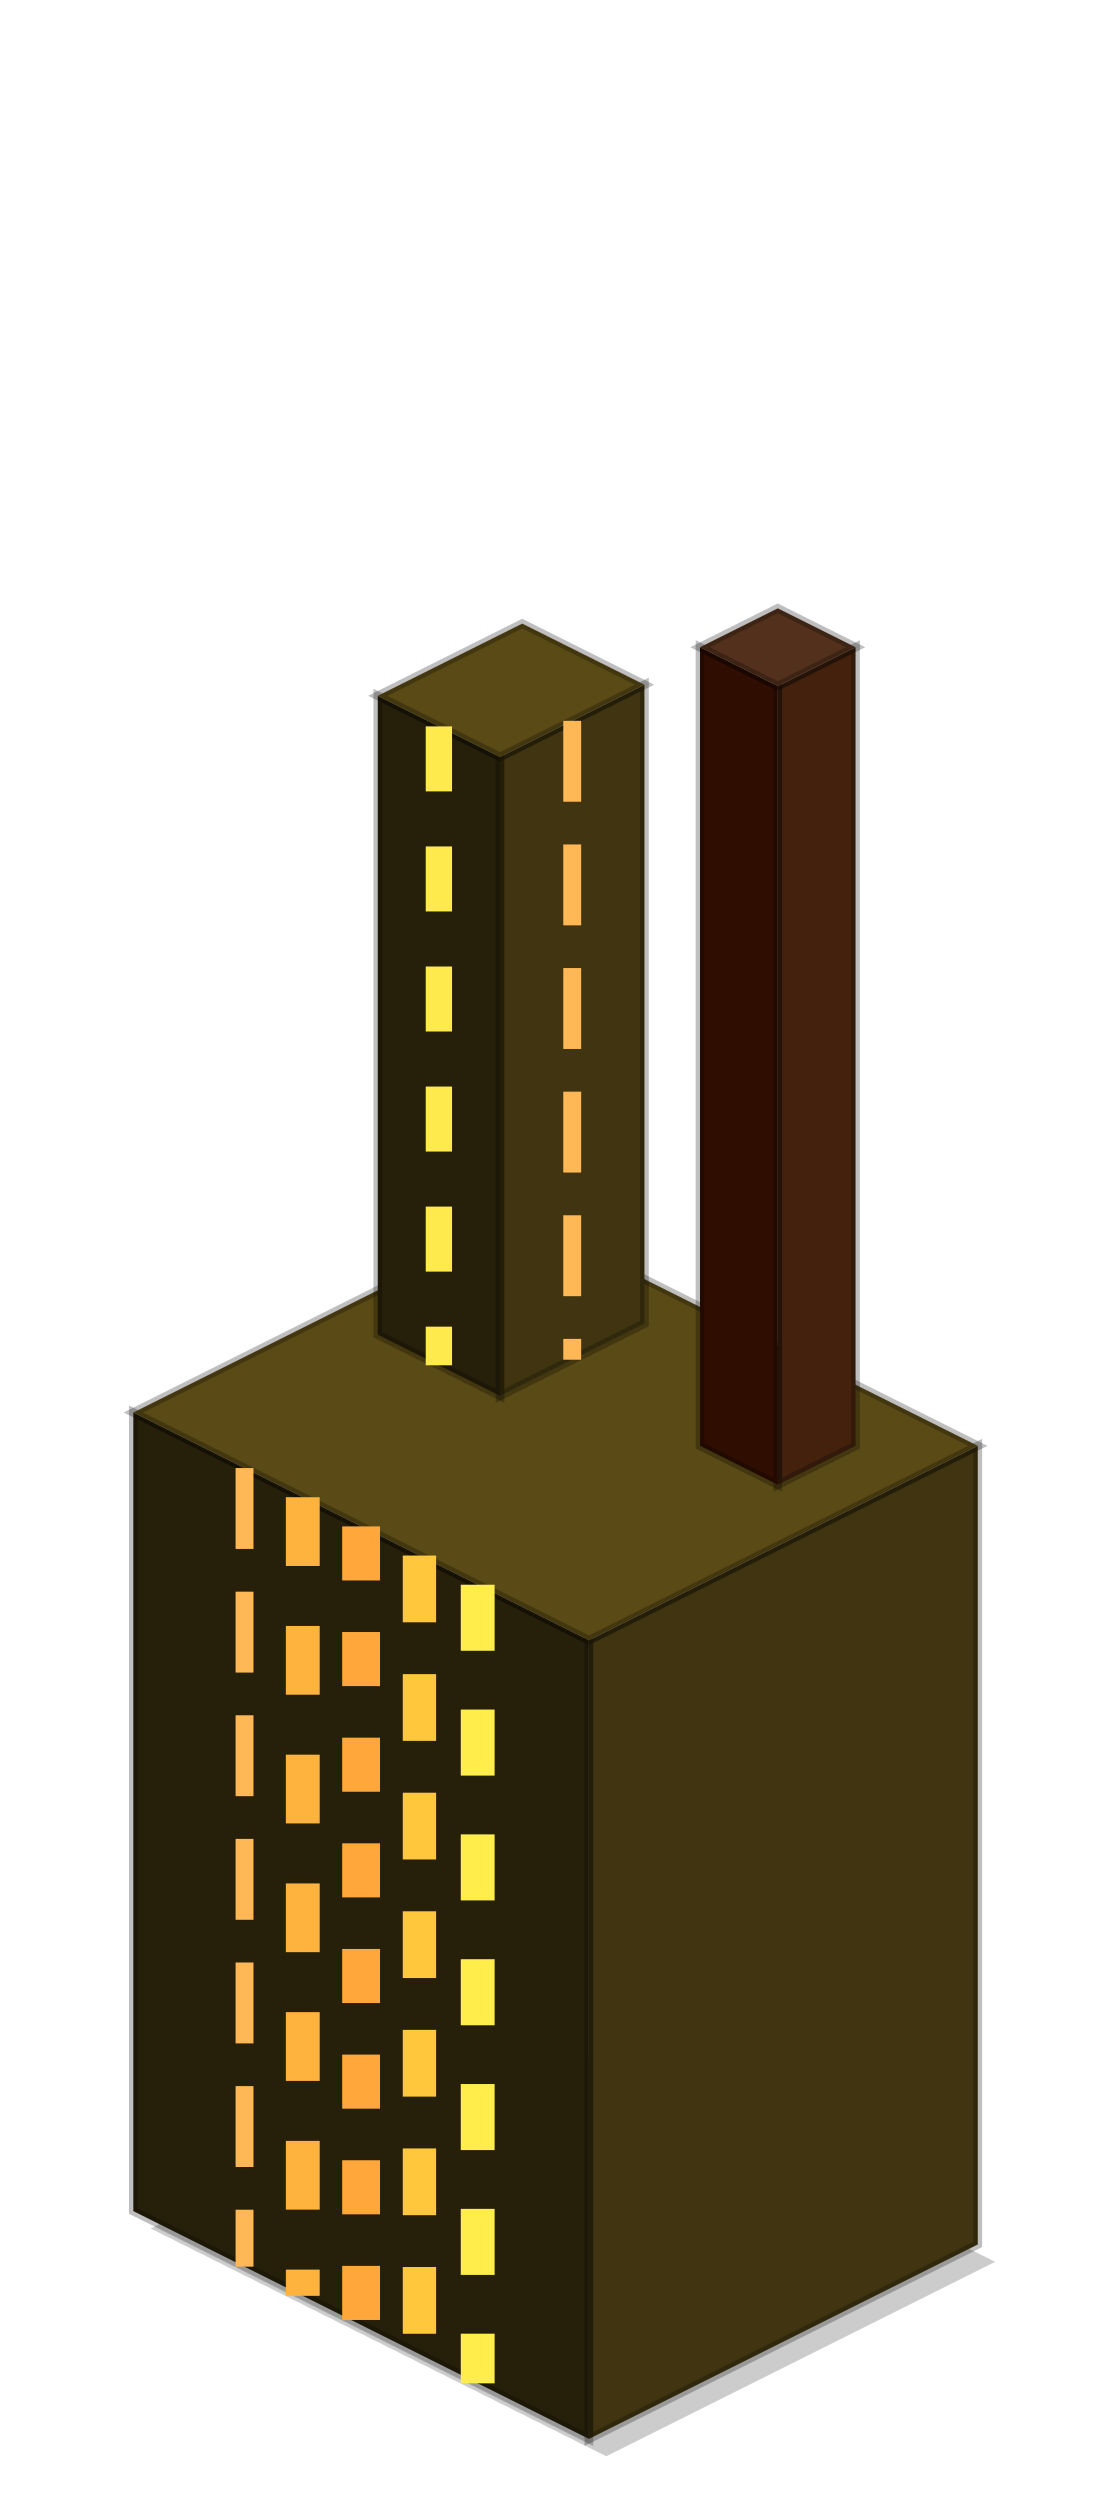
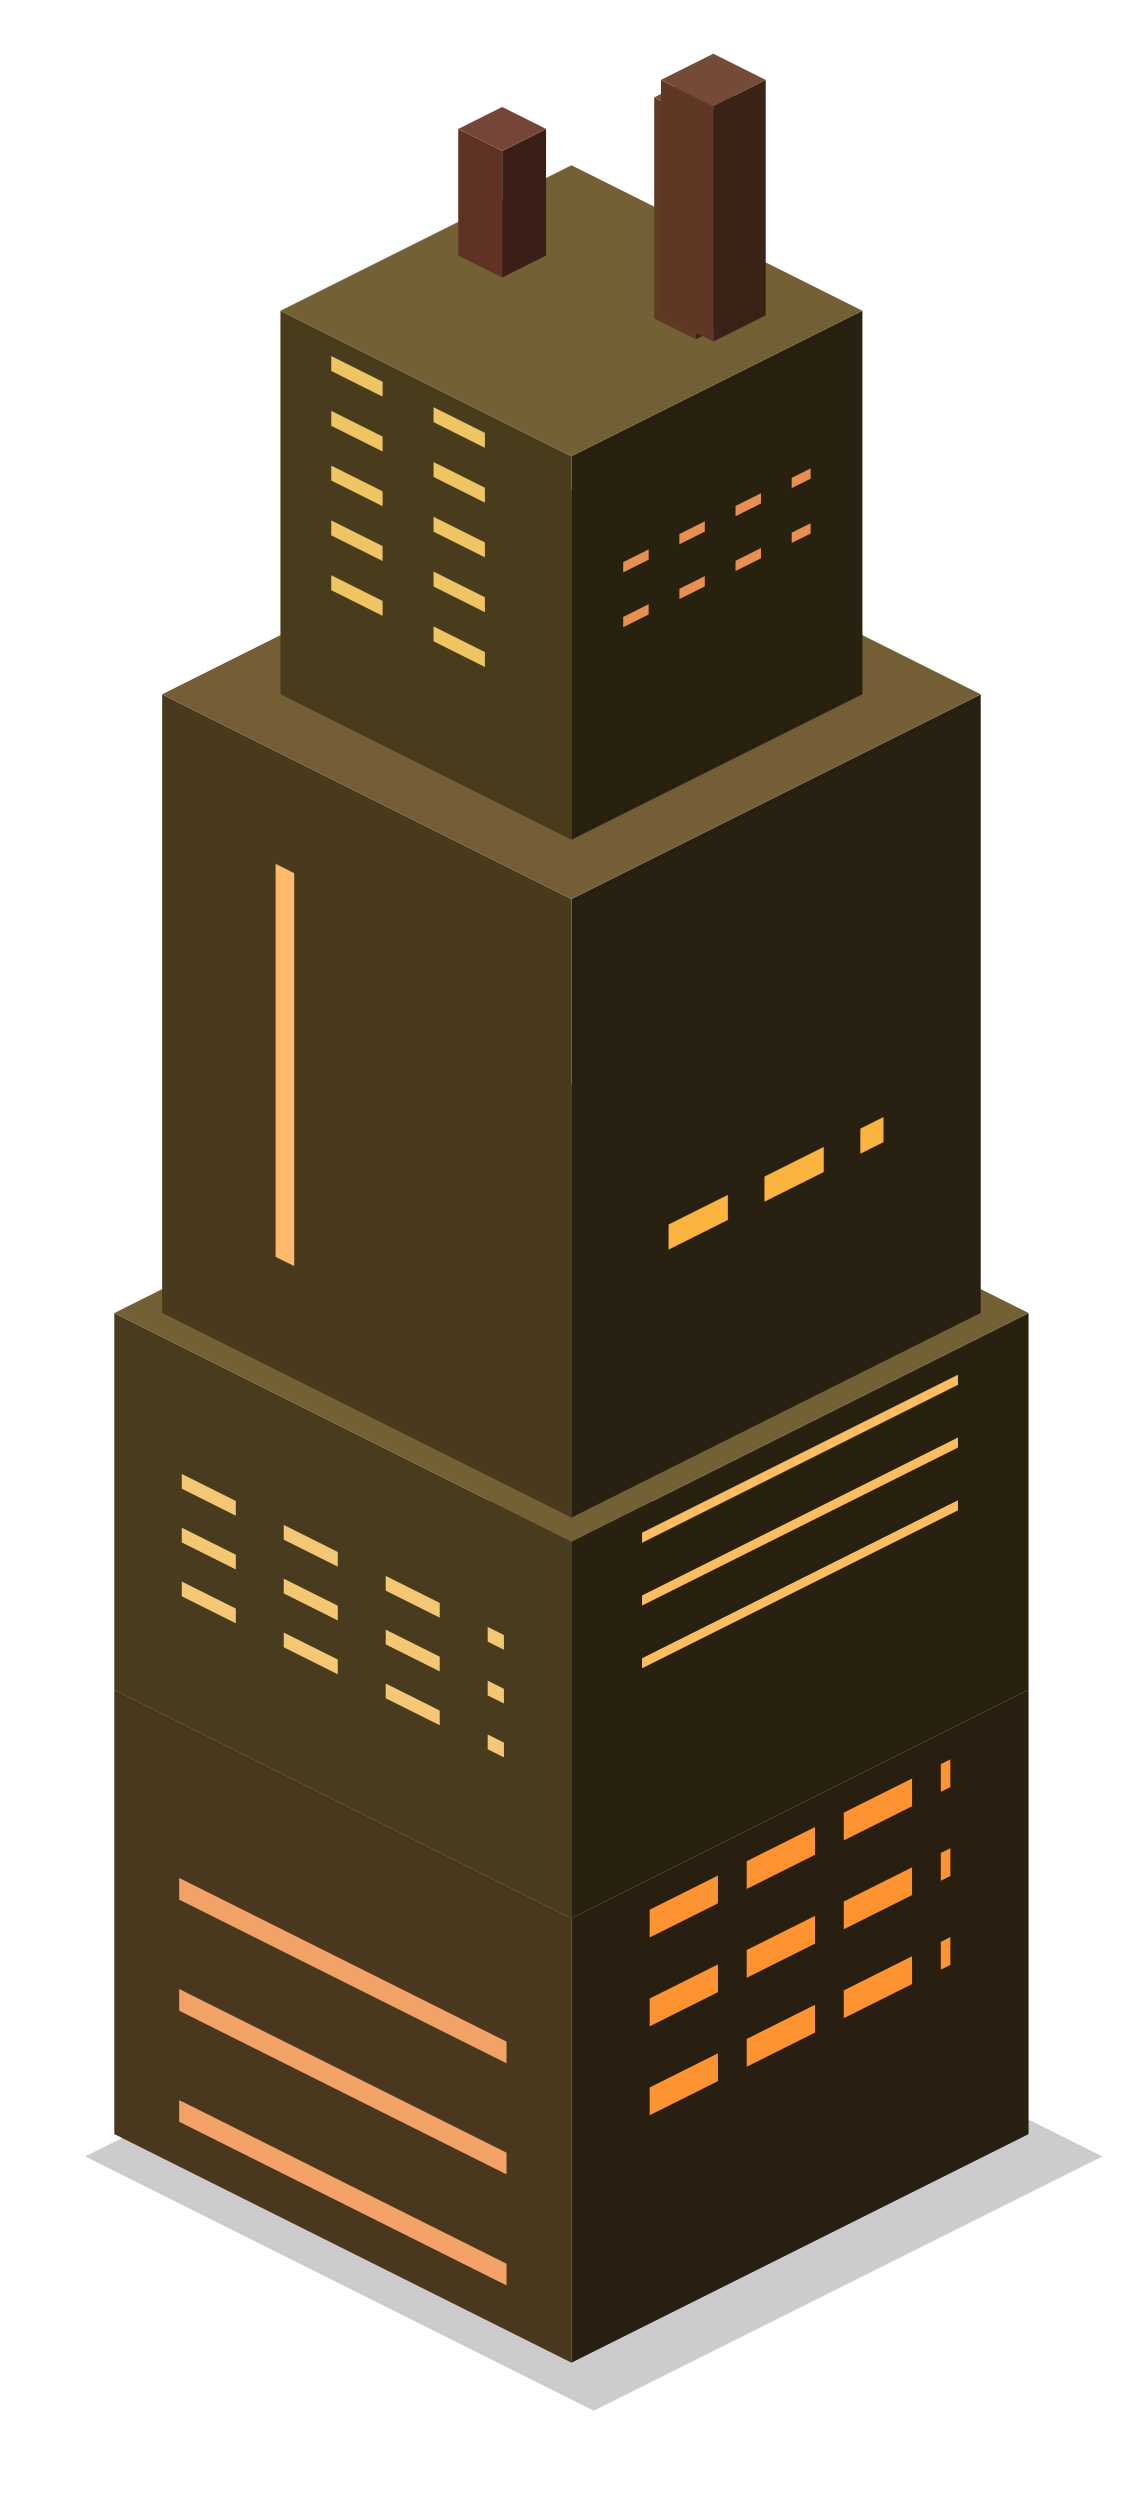
- <svg xmlns="http://www.w3.org/2000/svg" version="1.1" width="128" height="288">
-   <defs />
+ <svg xmlns="http://www.w3.org/2000/svg" version="1.1" width="128" height="280">
  <g>
-     <path d="M62.16,234.32 L114.64,260.56 L69.84,282.96 L17.36,256.72 Z" fill="rgb(0,0,0)" fill-opacity="0.2" />
-     <path d="M112.64,258.56 L67.84,280.96 L67.84,188.96 L112.64,166.56 Z" fill="#403510" />
-     <path d="M112.64,258.56 L67.84,280.96 L67.84,188.96 L112.64,166.56 Z" fill="none" stroke="rgb(0,0,0)" stroke-opacity="0.25" stroke-width="1" />
-     <path d="M15.36,254.72 L67.84,280.96 L67.84,188.96 L15.36,162.72 Z" fill="#261f0a" />
-     <path d="M15.36,254.72 L67.84,280.96 L67.84,188.96 L15.36,162.72 Z" fill="none" stroke="rgb(0,0,0)" stroke-opacity="0.25" stroke-width="1" />
-     <path d="M60.16,140.32 L112.64,166.56 L67.84,188.96 L15.36,162.72 Z" fill="#5a4a16" />
-     <path d="M60.16,140.32 L112.64,166.56 L67.84,188.96 L15.36,162.72 Z" fill="none" stroke="rgb(0,0,0)" stroke-opacity="0.25" stroke-width="1" />
-     <path d="M28.17,169.12 L28.17,261.12" fill="none" stroke="rgb(255,184,85)" stroke-width="2.06" stroke-dasharray="9.32,4.92" />
-     <path d="M34.88,172.48 L34.88,264.48" fill="none" stroke="rgb(255,179,63)" stroke-width="3.9" stroke-dasharray="7.92,6.91" />
-     <path d="M41.6,175.84 L41.6,267.84" fill="none" stroke="rgb(255,167,58)" stroke-width="4.36" stroke-dasharray="6.23,5.94" />
-     <path d="M48.32,179.2 L48.32,271.2" fill="none" stroke="rgb(255,199,60)" stroke-width="3.84" stroke-dasharray="7.69,5.97" />
-     <path d="M55.03,182.56 L55.03,274.56" fill="none" stroke="rgb(255,237,75)" stroke-width="3.9" stroke-dasharray="7.61,6.77" />
-     <path d="M74.24,152.48 L57.6,160.8 L57.6,87.2 L74.24,78.88 Z" fill="#403510" />
-     <path d="M74.24,152.48 L57.6,160.8 L57.6,87.2 L74.24,78.88 Z" fill="none" stroke="rgb(0,0,0)" stroke-opacity="0.25" stroke-width="1" />
-     <path d="M43.52,153.76 L57.6,160.8 L57.6,87.2 L43.52,80.16 Z" fill="#261f0a" />
-     <path d="M43.52,153.76 L57.6,160.8 L57.6,87.2 L43.52,80.16 Z" fill="none" stroke="rgb(0,0,0)" stroke-opacity="0.25" stroke-width="1" />
-     <path d="M60.16,71.84 L74.24,78.88 L57.6,87.2 L43.52,80.16 Z" fill="#5a4a16" />
-     <path d="M60.16,71.84 L74.24,78.88 L57.6,87.2 L43.52,80.16 Z" fill="none" stroke="rgb(0,0,0)" stroke-opacity="0.25" stroke-width="1" />
-     <path d="M65.92,83.04 L65.92,156.64" fill="none" stroke="rgb(255,184,85)" stroke-width="2.06" stroke-dasharray="9.32,4.92" />
-     <path d="M50.56,83.68 L50.56,157.28" fill="none" stroke="rgb(255,234,78)" stroke-width="3.03" stroke-dasharray="7.49,6.34" />
-     <path d="M98.56,166.56 L89.6,171.04 L89.6,79.04 L98.56,74.56 Z" fill="rgb(67,33,13)" />
-     <path d="M98.56,166.56 L89.6,171.04 L89.6,79.04 L98.56,74.56 Z" fill="none" stroke="rgb(0,0,0)" stroke-opacity="0.25" stroke-width="1" />
-     <path d="M80.64,166.56 L89.6,171.04 L89.6,79.04 L80.64,74.56 Z" fill="rgb(47,13,0)" />
-     <path d="M80.64,166.56 L89.6,171.04 L89.6,79.04 L80.64,74.56 Z" fill="none" stroke="rgb(0,0,0)" stroke-opacity="0.25" stroke-width="1" />
-     <path d="M89.6,70.08 L98.56,74.56 L89.6,79.04 L80.64,74.56 Z" fill="#52301c" />
-     <path d="M89.6,70.08 L98.56,74.56 L89.6,79.04 L80.64,74.56 Z" fill="none" stroke="rgb(0,0,0)" stroke-opacity="0.25" stroke-width="1" />
+     <rect x="3.52" y="3.52" width="56.96" height="56.96" fill="rgba(0,0,0,0.20)" transform="matrix(1,0.5,-1,0.5,66.50,209.52)" />
+     <g transform="translate(64.00,214.84) skewY(-26.565)">
+       <rect x="0" y="0" width="51.20" height="49.78" fill="rgb(40,31,16)" />
+       <line x1="8.76" y1="4.98" x2="42.44" y2="4.98" stroke="rgb(254,147,50)" stroke-width="3.11" stroke-linecap="butt" stroke-dasharray="7.65,3.22" />
+       <line x1="8.76" y1="14.93" x2="42.44" y2="14.93" stroke="rgb(254,147,50)" stroke-width="3.11" stroke-linecap="butt" stroke-dasharray="7.65,3.22" />
+       <line x1="8.76" y1="24.89" x2="42.44" y2="24.89" stroke="rgb(254,147,50)" stroke-width="3.11" stroke-linecap="butt" stroke-dasharray="7.65,3.22" />
+     </g>
+     <g transform="translate(12.80,189.24) skewY(26.565)">
+       <rect x="0" y="0" width="51.20" height="49.78" fill="rgb(73,56,29)" />
+       <line x1="7.27" y1="18.67" x2="43.93" y2="18.67" stroke="rgb(242,161,103)" stroke-width="2.43" stroke-linecap="butt" />
+       <line x1="7.27" y1="31.11" x2="43.93" y2="31.11" stroke="rgb(242,161,103)" stroke-width="2.43" stroke-linecap="butt" />
+       <line x1="7.27" y1="43.55" x2="43.93" y2="43.55" stroke="rgb(242,161,103)" stroke-width="2.43" stroke-linecap="butt" />
+     </g>
+     <rect x="6.40" y="6.40" width="51.20" height="51.20" fill="rgb(115,91,53)" transform="matrix(1,0.5,-1,0.5,64.00,157.24)" />
+     <g transform="translate(64.00,172.66) skewY(-26.565)">
+       <rect x="0" y="0" width="51.20" height="42.18" fill="rgb(40,33,16)" />
+       <line x1="7.91" y1="3.52" x2="43.29" y2="3.52" stroke="rgb(252,189,97)" stroke-width="1.13" stroke-linecap="butt" />
+       <line x1="7.91" y1="10.55" x2="43.29" y2="10.55" stroke="rgb(252,189,97)" stroke-width="1.13" stroke-linecap="butt" />
+       <line x1="7.91" y1="17.58" x2="43.29" y2="17.58" stroke="rgb(252,189,97)" stroke-width="1.13" stroke-linecap="butt" />
+     </g>
+     <g transform="translate(12.80,147.06) skewY(26.565)">
+       <rect x="0" y="0" width="51.20" height="42.18" fill="rgb(73,59,29)" />
+       <line x1="7.56" y1="15.07" x2="43.64" y2="15.07" stroke="rgb(243,199,116)" stroke-width="1.65" stroke-linecap="butt" stroke-dasharray="6.05,5.37" />
+       <line x1="7.56" y1="21.09" x2="43.64" y2="21.09" stroke="rgb(243,199,116)" stroke-width="1.65" stroke-linecap="butt" stroke-dasharray="6.05,5.37" />
+       <line x1="7.56" y1="27.12" x2="43.64" y2="27.12" stroke="rgb(243,199,116)" stroke-width="1.65" stroke-linecap="butt" stroke-dasharray="6.05,5.37" />
+     </g>
+     <rect x="6.40" y="6.40" width="51.20" height="51.20" fill="rgb(115,96,53)" transform="matrix(1,0.5,-1,0.5,64.00,115.06)" />
+     <g transform="translate(64.00,100.68) skewY(-26.565)">
+       <rect x="0" y="0" width="45.84" height="69.29" fill="rgb(40,32,16)" />
+       <line x1="10.88" y1="43.31" x2="34.95" y2="43.31" stroke="rgb(252,180,64)" stroke-width="2.81" stroke-linecap="butt" stroke-dasharray="6.64,4.10" />
+     </g>
+     <g transform="translate(18.16,77.76) skewY(26.565)">
+       <rect x="0" y="0" width="45.84" height="69.29" fill="rgb(73,58,29)" />
+       <line x1="13.75" y1="12.64" x2="13.75" y2="56.65" stroke="rgb(254,185,107)" stroke-width="2.08" stroke-linecap="butt" />
+     </g>
+     <rect x="9.08" y="9.08" width="45.84" height="45.84" fill="rgb(115,94,53)" transform="matrix(1,0.5,-1,0.5,64.00,45.76)" />
+     <g transform="translate(64.00,51.09) skewY(-26.565)">
+       <rect x="0" y="0" width="32.59" height="42.96" fill="rgb(40,33,16)" />
+       <line x1="5.80" y1="15.34" x2="26.79" y2="15.34" stroke="rgb(233,143,82)" stroke-width="1.15" stroke-linecap="butt" stroke-dasharray="2.85,3.44" />
+       <line x1="5.80" y1="21.48" x2="26.79" y2="21.48" stroke="rgb(233,143,82)" stroke-width="1.15" stroke-linecap="butt" stroke-dasharray="2.85,3.44" />
+     </g>
+     <g transform="translate(31.41,34.80) skewY(26.565)">
+       <rect x="0" y="0" width="32.59" height="42.96" fill="rgb(73,60,29)" />
+       <line x1="5.69" y1="3.07" x2="26.90" y2="3.07" stroke="rgb(238,197,98)" stroke-width="1.67" stroke-linecap="butt" stroke-dasharray="5.75,5.71" />
+       <line x1="5.69" y1="9.21" x2="26.90" y2="9.21" stroke="rgb(238,197,98)" stroke-width="1.67" stroke-linecap="butt" stroke-dasharray="5.75,5.71" />
+       <line x1="5.69" y1="15.34" x2="26.90" y2="15.34" stroke="rgb(238,197,98)" stroke-width="1.67" stroke-linecap="butt" stroke-dasharray="5.75,5.71" />
+       <line x1="5.69" y1="21.48" x2="26.90" y2="21.48" stroke="rgb(238,197,98)" stroke-width="1.67" stroke-linecap="butt" stroke-dasharray="5.75,5.71" />
+       <line x1="5.69" y1="27.62" x2="26.90" y2="27.62" stroke="rgb(238,197,98)" stroke-width="1.67" stroke-linecap="butt" stroke-dasharray="5.75,5.71" />
+     </g>
+     <rect x="15.71" y="15.71" width="32.59" height="32.59" fill="rgb(115,96,53)" transform="matrix(1,0.5,-1,0.5,64.00,2.80)" />
+     <g transform="translate(77.93,13.23) skewY(-26.565)">
+       <rect x="0" y="0" width="4.65" height="24.77" fill="rgb(59,36,22)" />
+     </g>
+     <g transform="translate(73.27,10.91) skewY(26.565)">
+       <rect x="0" y="0" width="4.65" height="24.77" fill="rgb(96,58,36)" />
+     </g>
+     <rect x="37.51" y="23.58" width="4.65" height="4.65" fill="rgb(117,78,56)" transform="matrix(1,0.5,-1,0.5,64.00,-21.97)" />
+     <g transform="translate(79.89,11.88) skewY(-26.565)">
+       <rect x="0" y="0" width="5.87" height="26.37" fill="rgb(59,34,22)" />
+     </g>
+     <g transform="translate(74.03,8.95) skewY(26.565)">
+       <rect x="0" y="0" width="5.87" height="26.37" fill="rgb(96,55,36)" />
+     </g>
+     <rect x="37.53" y="21.64" width="5.87" height="5.87" fill="rgb(117,75,56)" transform="matrix(1,0.5,-1,0.5,64.00,-23.57)" />
+     <g transform="translate(56.24,16.90) skewY(-26.565)">
+       <rect x="0" y="0" width="4.92" height="14.18" fill="rgb(59,31,22)" />
+     </g>
+     <g transform="translate(51.32,14.44) skewY(26.565)">
+       <rect x="0" y="0" width="4.92" height="14.18" fill="rgb(96,50,36)" />
+     </g>
+     <rect x="19.48" y="27.24" width="4.92" height="4.92" fill="rgb(117,70,56)" transform="matrix(1,0.5,-1,0.5,64.00,-11.38)" />
  </g>
</svg>
